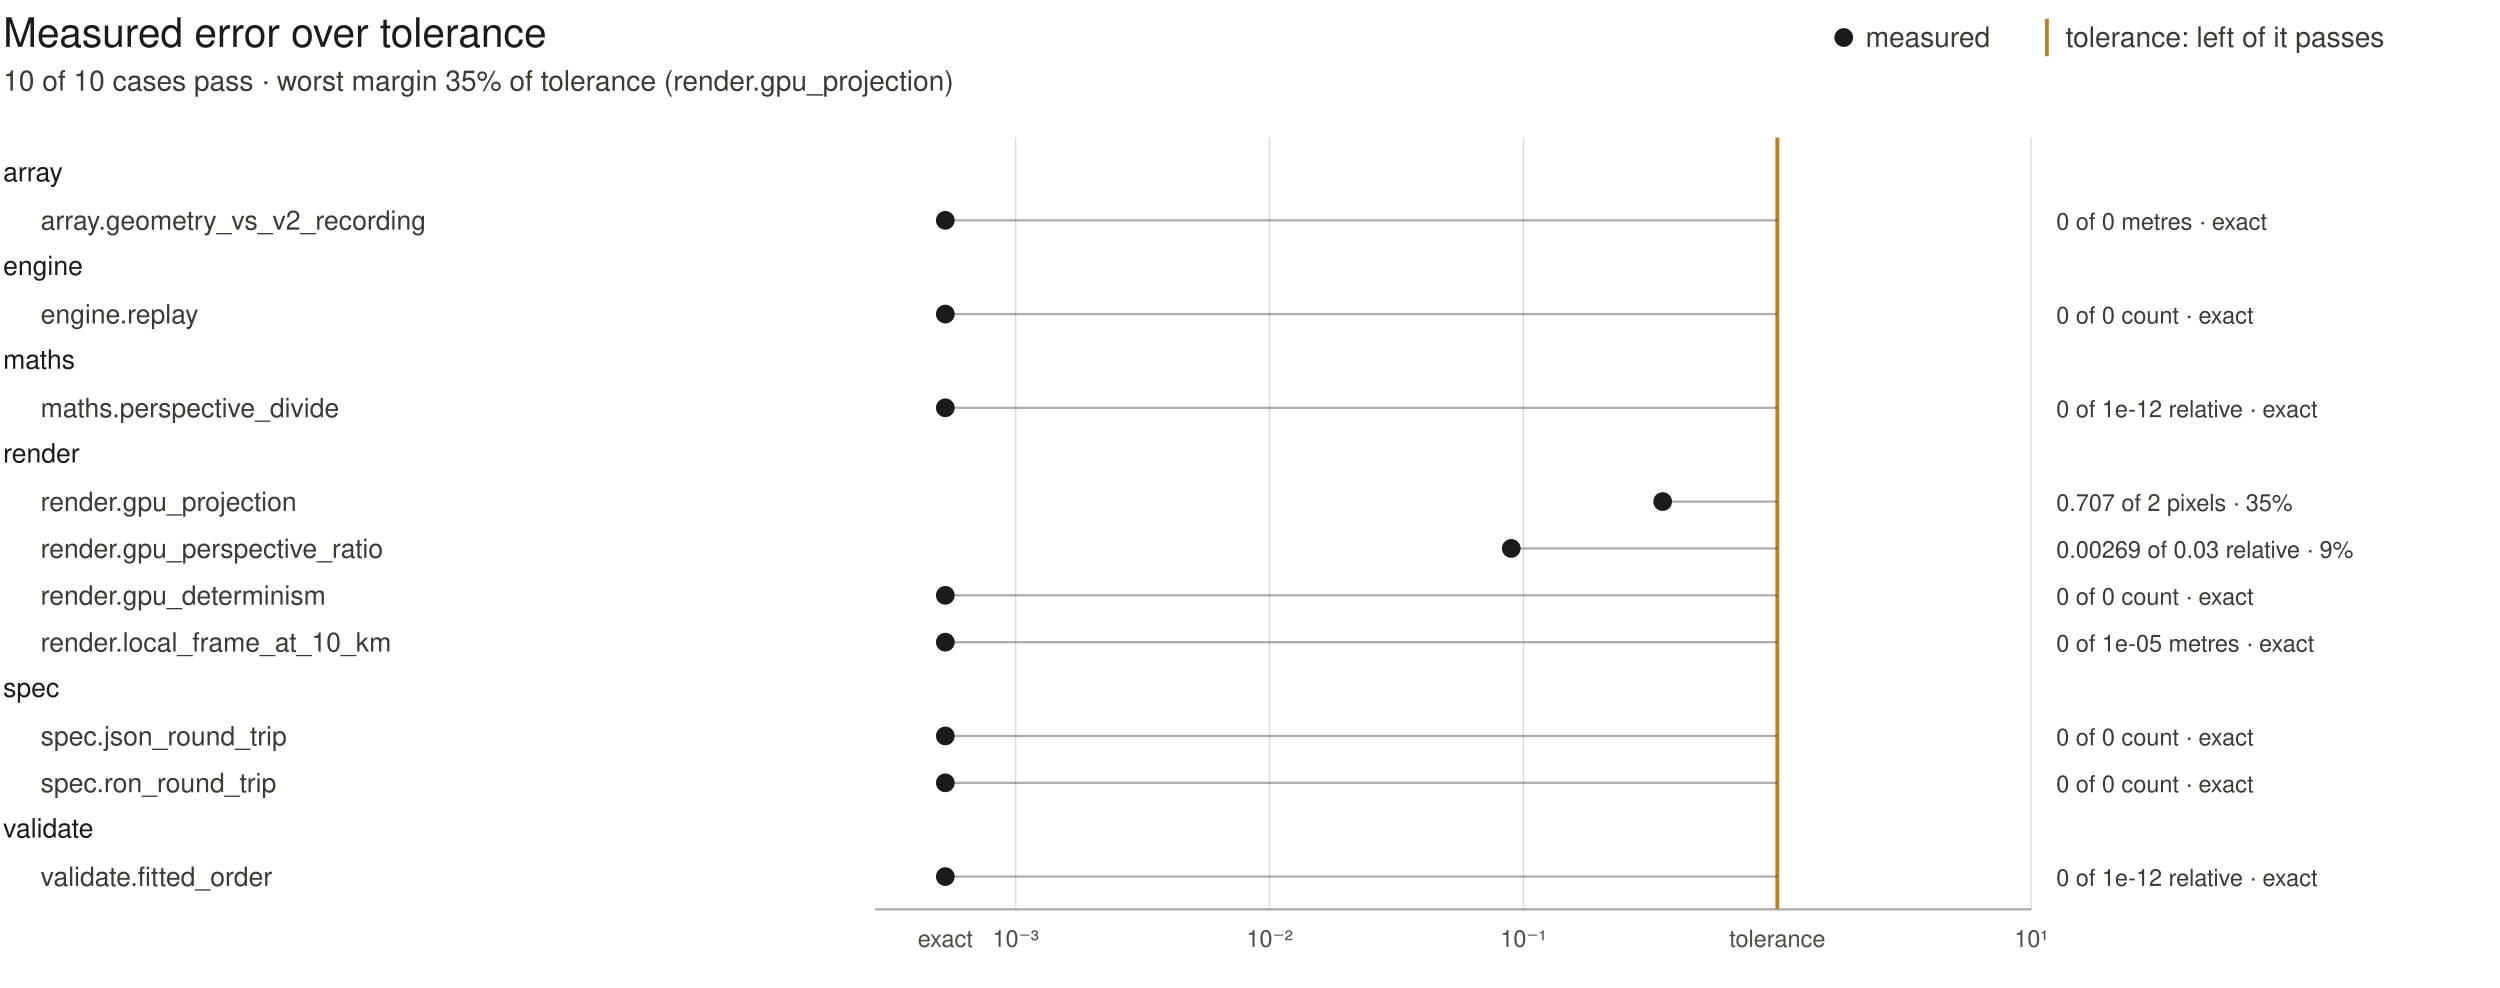
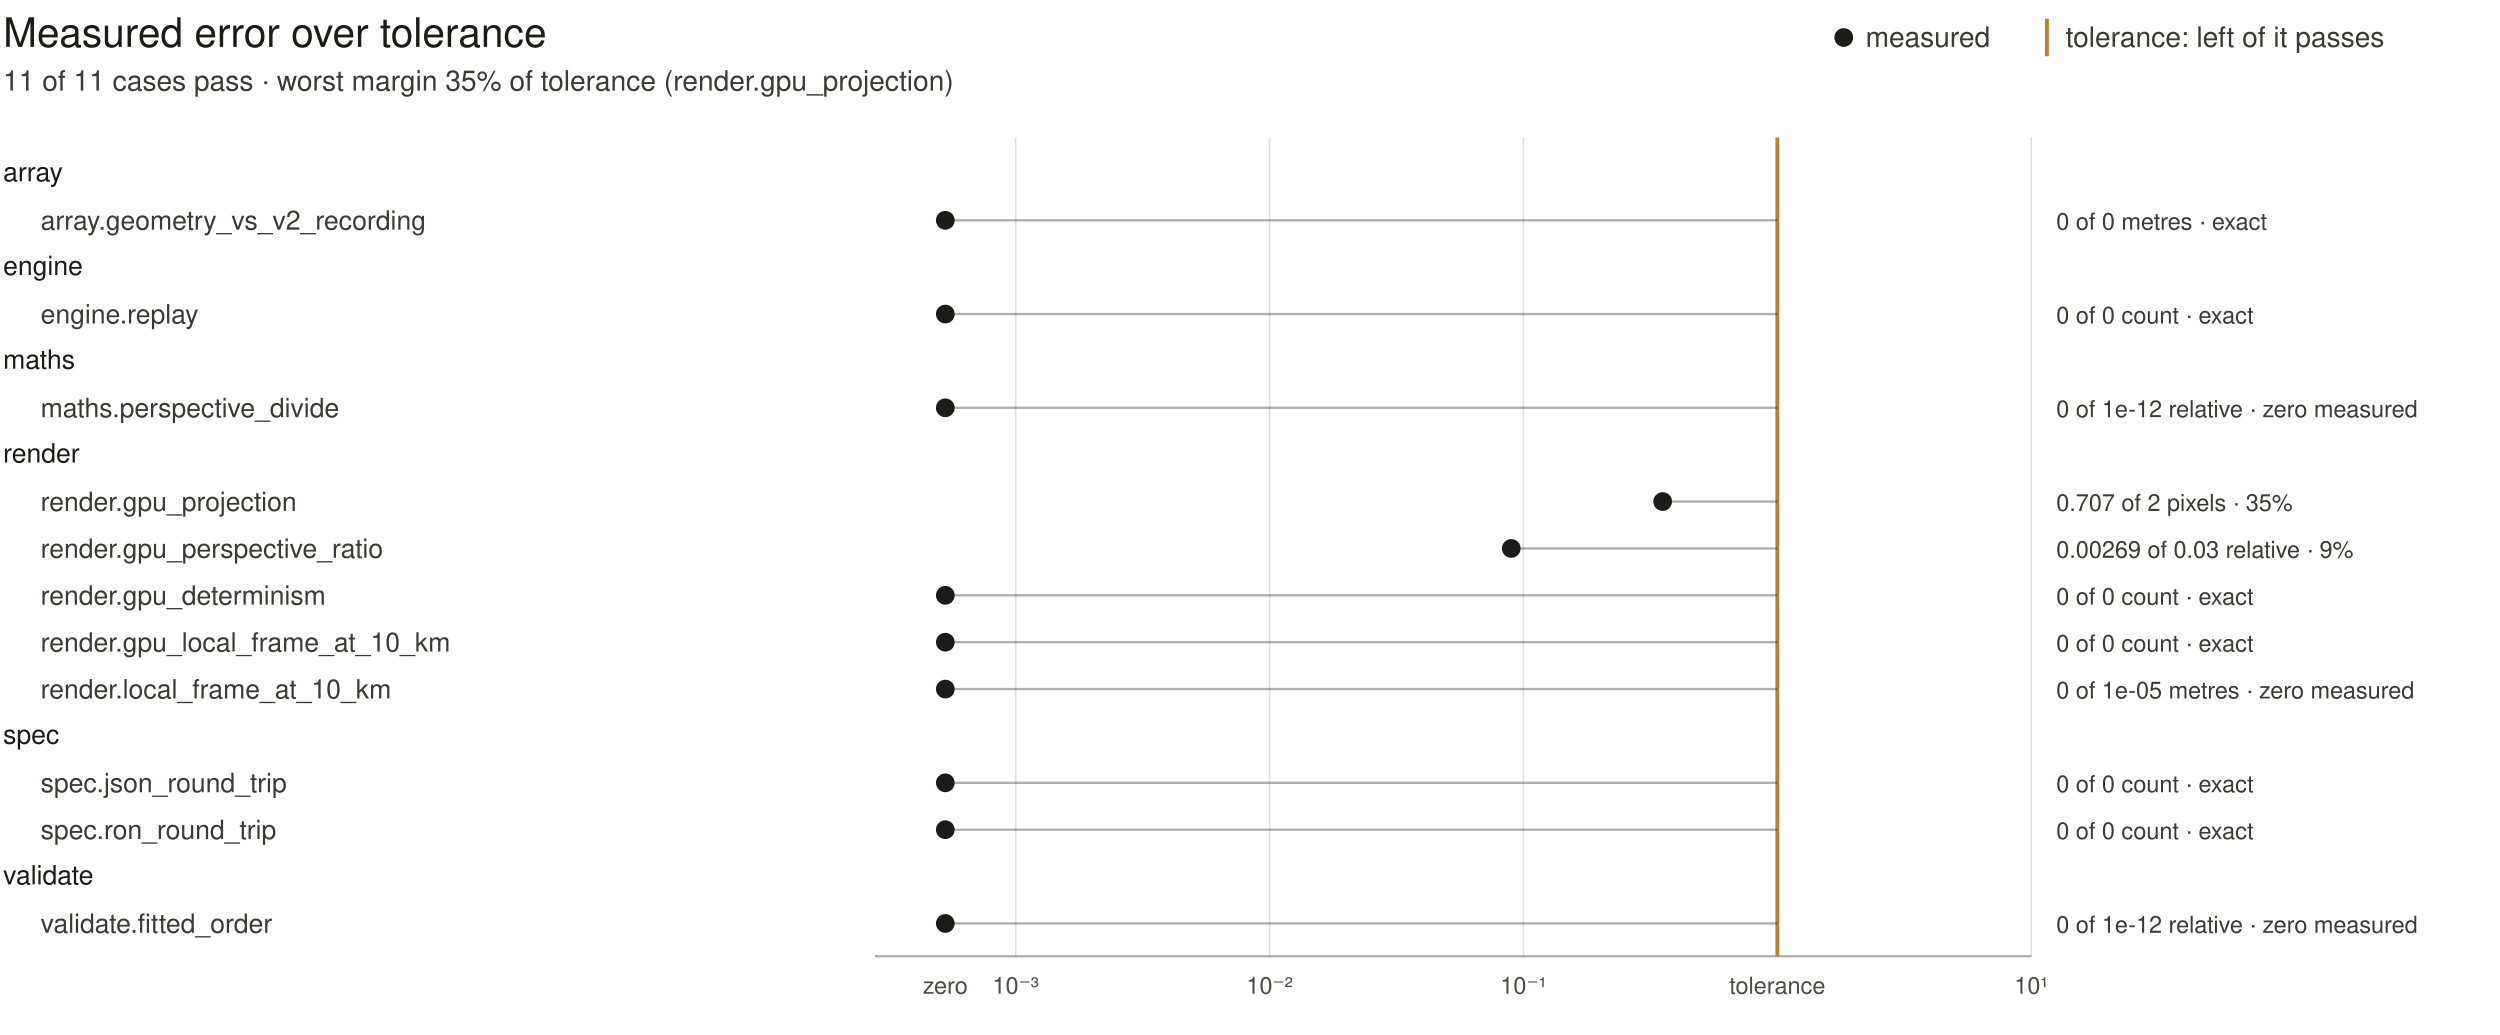
- <svg xmlns="http://www.w3.org/2000/svg" viewBox="0 0 1600 632" width="1600" height="632" role="img" aria-label="Each validation case's measured error as a fraction of its tolerance, on a log scale">
+ <svg xmlns="http://www.w3.org/2000/svg" viewBox="0 0 1600 662" width="1600" height="662" role="img" aria-label="Each validation case's measured error as a fraction of its tolerance, on a log scale">
  <style>.t{fill:#1d1b19;font-family:'Helvetica Neue',Helvetica,Arial,'Liberation Sans',Arimo,'Nimbus Sans','DejaVu Sans',sans-serif}.m{fill:#3d3a34}.w{fill:#4f4a42}.axis{stroke:#4f4a42;stroke-opacity:0.45;stroke-width:1.5;fill:none}.grid{stroke:#4f4a42;stroke-opacity:0.18;stroke-width:1}.dot{fill:#1d1b19}.ring{fill:none;stroke:#1d1b19;stroke-width:2}.line{stroke:#1d1b19;stroke-width:2;fill:none;stroke-linejoin:round}.thin{stroke:#1d1b19;stroke-opacity:0.35;stroke-width:1.5;fill:none}.tol{stroke:#b5822e;stroke-width:2.5;fill:none}.tolfill{fill:#b5822e}.dash{stroke:#b5822e;stroke-width:2;stroke-dasharray:6 5;fill:none}</style>
  <text class="t" x="2.0" y="30.0" font-size="26" font-weight="500" text-anchor="start">Measured error over tolerance</text>
-   <text class="t m" x="2.0" y="58.0" font-size="18" font-weight="400" text-anchor="start">10 of 10 cases pass · worst margin 35% of tolerance (render.gpu_projection)</text>
+   <text class="t m" x="2.0" y="58.0" font-size="18" font-weight="400" text-anchor="start">11 of 11 cases pass · worst margin 35% of tolerance (render.gpu_projection)</text>
  <circle class="dot" cx="1180" cy="24" r="6" />
  <text class="t m" x="1194.0" y="30.0" font-size="18" font-weight="400" text-anchor="start">measured</text>
  <line class="tol" x1="1310" y1="12" x2="1310" y2="36" />
  <text class="t m" x="1322.0" y="30.0" font-size="18" font-weight="400" text-anchor="start">tolerance: left of it passes</text>
-   <line class="grid" x1="650.0" y1="88" x2="650.0" y2="582" />
-   <text class="t w" x="650.0" y="606.0" font-size="15" font-weight="400" text-anchor="middle">10⁻³</text>
-   <line class="grid" x1="812.5" y1="88" x2="812.5" y2="582" />
-   <text class="t w" x="812.5" y="606.0" font-size="15" font-weight="400" text-anchor="middle">10⁻²</text>
-   <line class="grid" x1="975.0" y1="88" x2="975.0" y2="582" />
-   <text class="t w" x="975.0" y="606.0" font-size="15" font-weight="400" text-anchor="middle">10⁻¹</text>
-   <line class="grid" x1="1137.5" y1="88" x2="1137.5" y2="582" />
-   <text class="t w" x="1137.5" y="606.0" font-size="15" font-weight="400" text-anchor="middle">tolerance</text>
-   <line class="grid" x1="1300.0" y1="88" x2="1300.0" y2="582" />
-   <text class="t w" x="1300.0" y="606.0" font-size="15" font-weight="400" text-anchor="middle">10¹</text>
-   <text class="t w" x="605.0" y="606.0" font-size="15" font-weight="400" text-anchor="middle">exact</text>
-   <line class="axis" x1="560" y1="582" x2="1300" y2="582" />
-   <line class="tol" x1="1137.5" y1="88" x2="1137.5" y2="582" />
+   <line class="grid" x1="650.0" y1="88" x2="650.0" y2="612" />
+   <text class="t w" x="650.0" y="636.0" font-size="15" font-weight="400" text-anchor="middle">10⁻³</text>
+   <line class="grid" x1="812.5" y1="88" x2="812.5" y2="612" />
+   <text class="t w" x="812.5" y="636.0" font-size="15" font-weight="400" text-anchor="middle">10⁻²</text>
+   <line class="grid" x1="975.0" y1="88" x2="975.0" y2="612" />
+   <text class="t w" x="975.0" y="636.0" font-size="15" font-weight="400" text-anchor="middle">10⁻¹</text>
+   <line class="grid" x1="1137.5" y1="88" x2="1137.5" y2="612" />
+   <text class="t w" x="1137.5" y="636.0" font-size="15" font-weight="400" text-anchor="middle">tolerance</text>
+   <line class="grid" x1="1300.0" y1="88" x2="1300.0" y2="612" />
+   <text class="t w" x="1300.0" y="636.0" font-size="15" font-weight="400" text-anchor="middle">10¹</text>
+   <text class="t w" x="605.0" y="636.0" font-size="15" font-weight="400" text-anchor="middle">zero</text>
+   <line class="axis" x1="560" y1="612" x2="1300" y2="612" />
+   <line class="tol" x1="1137.5" y1="88" x2="1137.5" y2="612" />
  <text class="t" x="2.0" y="116.0" font-size="17" font-weight="500" text-anchor="start">array</text>
  <text class="t m" x="26.0" y="147.0" font-size="17" font-weight="400" text-anchor="start">array.geometry_vs_v2_recording</text>
  <line class="thin" x1="605.0" y1="141.0" x2="1137.5" y2="141.0" />
  <circle class="dot" cx="605.0" cy="141.0" r="6" />
  <text class="t m" x="1316.0" y="147.0" font-size="15" font-weight="400" text-anchor="start">0 of 0 metres · exact</text>
  <text class="t" x="2.0" y="176.0" font-size="17" font-weight="500" text-anchor="start">engine</text>
  <text class="t m" x="26.0" y="207.0" font-size="17" font-weight="400" text-anchor="start">engine.replay</text>
  <line class="thin" x1="605.0" y1="201.0" x2="1137.5" y2="201.0" />
  <circle class="dot" cx="605.0" cy="201.0" r="6" />
  <text class="t m" x="1316.0" y="207.0" font-size="15" font-weight="400" text-anchor="start">0 of 0 count · exact</text>
  <text class="t" x="2.0" y="236.0" font-size="17" font-weight="500" text-anchor="start">maths</text>
  <text class="t m" x="26.0" y="267.0" font-size="17" font-weight="400" text-anchor="start">maths.perspective_divide</text>
  <line class="thin" x1="605.0" y1="261.0" x2="1137.5" y2="261.0" />
  <circle class="dot" cx="605.0" cy="261.0" r="6" />
-   <text class="t m" x="1316.0" y="267.0" font-size="15" font-weight="400" text-anchor="start">0 of 1e-12 relative · exact</text>
+   <text class="t m" x="1316.0" y="267.0" font-size="15" font-weight="400" text-anchor="start">0 of 1e-12 relative · zero measured</text>
  <text class="t" x="2.0" y="296.0" font-size="17" font-weight="500" text-anchor="start">render</text>
  <text class="t m" x="26.0" y="327.0" font-size="17" font-weight="400" text-anchor="start">render.gpu_projection</text>
  <line class="thin" x1="1064.1" y1="321.0" x2="1137.5" y2="321.0" />
  <circle class="dot" cx="1064.1" cy="321.0" r="6" />
  <text class="t m" x="1316.0" y="327.0" font-size="15" font-weight="400" text-anchor="start">0.707 of 2 pixels · 35%</text>
  <text class="t m" x="26.0" y="357.0" font-size="17" font-weight="400" text-anchor="start">render.gpu_perspective_ratio</text>
  <line class="thin" x1="967.2" y1="351.0" x2="1137.5" y2="351.0" />
  <circle class="dot" cx="967.2" cy="351.0" r="6" />
  <text class="t m" x="1316.0" y="357.0" font-size="15" font-weight="400" text-anchor="start">0.00269 of 0.03 relative · 9%</text>
  <text class="t m" x="26.0" y="387.0" font-size="17" font-weight="400" text-anchor="start">render.gpu_determinism</text>
  <line class="thin" x1="605.0" y1="381.0" x2="1137.5" y2="381.0" />
  <circle class="dot" cx="605.0" cy="381.0" r="6" />
  <text class="t m" x="1316.0" y="387.0" font-size="15" font-weight="400" text-anchor="start">0 of 0 count · exact</text>
-   <text class="t m" x="26.0" y="417.0" font-size="17" font-weight="400" text-anchor="start">render.local_frame_at_10_km</text>
+   <text class="t m" x="26.0" y="417.0" font-size="17" font-weight="400" text-anchor="start">render.gpu_local_frame_at_10_km</text>
  <line class="thin" x1="605.0" y1="411.0" x2="1137.5" y2="411.0" />
  <circle class="dot" cx="605.0" cy="411.0" r="6" />
-   <text class="t m" x="1316.0" y="417.0" font-size="15" font-weight="400" text-anchor="start">0 of 1e-05 metres · exact</text>
-   <text class="t" x="2.0" y="446.0" font-size="17" font-weight="500" text-anchor="start">spec</text>
-   <text class="t m" x="26.0" y="477.0" font-size="17" font-weight="400" text-anchor="start">spec.json_round_trip</text>
-   <line class="thin" x1="605.0" y1="471.0" x2="1137.5" y2="471.0" />
-   <circle class="dot" cx="605.0" cy="471.0" r="6" />
-   <text class="t m" x="1316.0" y="477.0" font-size="15" font-weight="400" text-anchor="start">0 of 0 count · exact</text>
-   <text class="t m" x="26.0" y="507.0" font-size="17" font-weight="400" text-anchor="start">spec.ron_round_trip</text>
+   <text class="t m" x="1316.0" y="417.0" font-size="15" font-weight="400" text-anchor="start">0 of 0 count · exact</text>
+   <text class="t m" x="26.0" y="447.0" font-size="17" font-weight="400" text-anchor="start">render.local_frame_at_10_km</text>
+   <line class="thin" x1="605.0" y1="441.0" x2="1137.5" y2="441.0" />
+   <circle class="dot" cx="605.0" cy="441.0" r="6" />
+   <text class="t m" x="1316.0" y="447.0" font-size="15" font-weight="400" text-anchor="start">0 of 1e-05 metres · zero measured</text>
+   <text class="t" x="2.0" y="476.0" font-size="17" font-weight="500" text-anchor="start">spec</text>
+   <text class="t m" x="26.0" y="507.0" font-size="17" font-weight="400" text-anchor="start">spec.json_round_trip</text>
  <line class="thin" x1="605.0" y1="501.0" x2="1137.5" y2="501.0" />
  <circle class="dot" cx="605.0" cy="501.0" r="6" />
  <text class="t m" x="1316.0" y="507.0" font-size="15" font-weight="400" text-anchor="start">0 of 0 count · exact</text>
-   <text class="t" x="2.0" y="536.0" font-size="17" font-weight="500" text-anchor="start">validate</text>
-   <text class="t m" x="26.0" y="567.0" font-size="17" font-weight="400" text-anchor="start">validate.fitted_order</text>
-   <line class="thin" x1="605.0" y1="561.0" x2="1137.5" y2="561.0" />
-   <circle class="dot" cx="605.0" cy="561.0" r="6" />
-   <text class="t m" x="1316.0" y="567.0" font-size="15" font-weight="400" text-anchor="start">0 of 1e-12 relative · exact</text>
+   <text class="t m" x="26.0" y="537.0" font-size="17" font-weight="400" text-anchor="start">spec.ron_round_trip</text>
+   <line class="thin" x1="605.0" y1="531.0" x2="1137.5" y2="531.0" />
+   <circle class="dot" cx="605.0" cy="531.0" r="6" />
+   <text class="t m" x="1316.0" y="537.0" font-size="15" font-weight="400" text-anchor="start">0 of 0 count · exact</text>
+   <text class="t" x="2.0" y="566.0" font-size="17" font-weight="500" text-anchor="start">validate</text>
+   <text class="t m" x="26.0" y="597.0" font-size="17" font-weight="400" text-anchor="start">validate.fitted_order</text>
+   <line class="thin" x1="605.0" y1="591.0" x2="1137.5" y2="591.0" />
+   <circle class="dot" cx="605.0" cy="591.0" r="6" />
+   <text class="t m" x="1316.0" y="597.0" font-size="15" font-weight="400" text-anchor="start">0 of 1e-12 relative · zero measured</text>
</svg>
